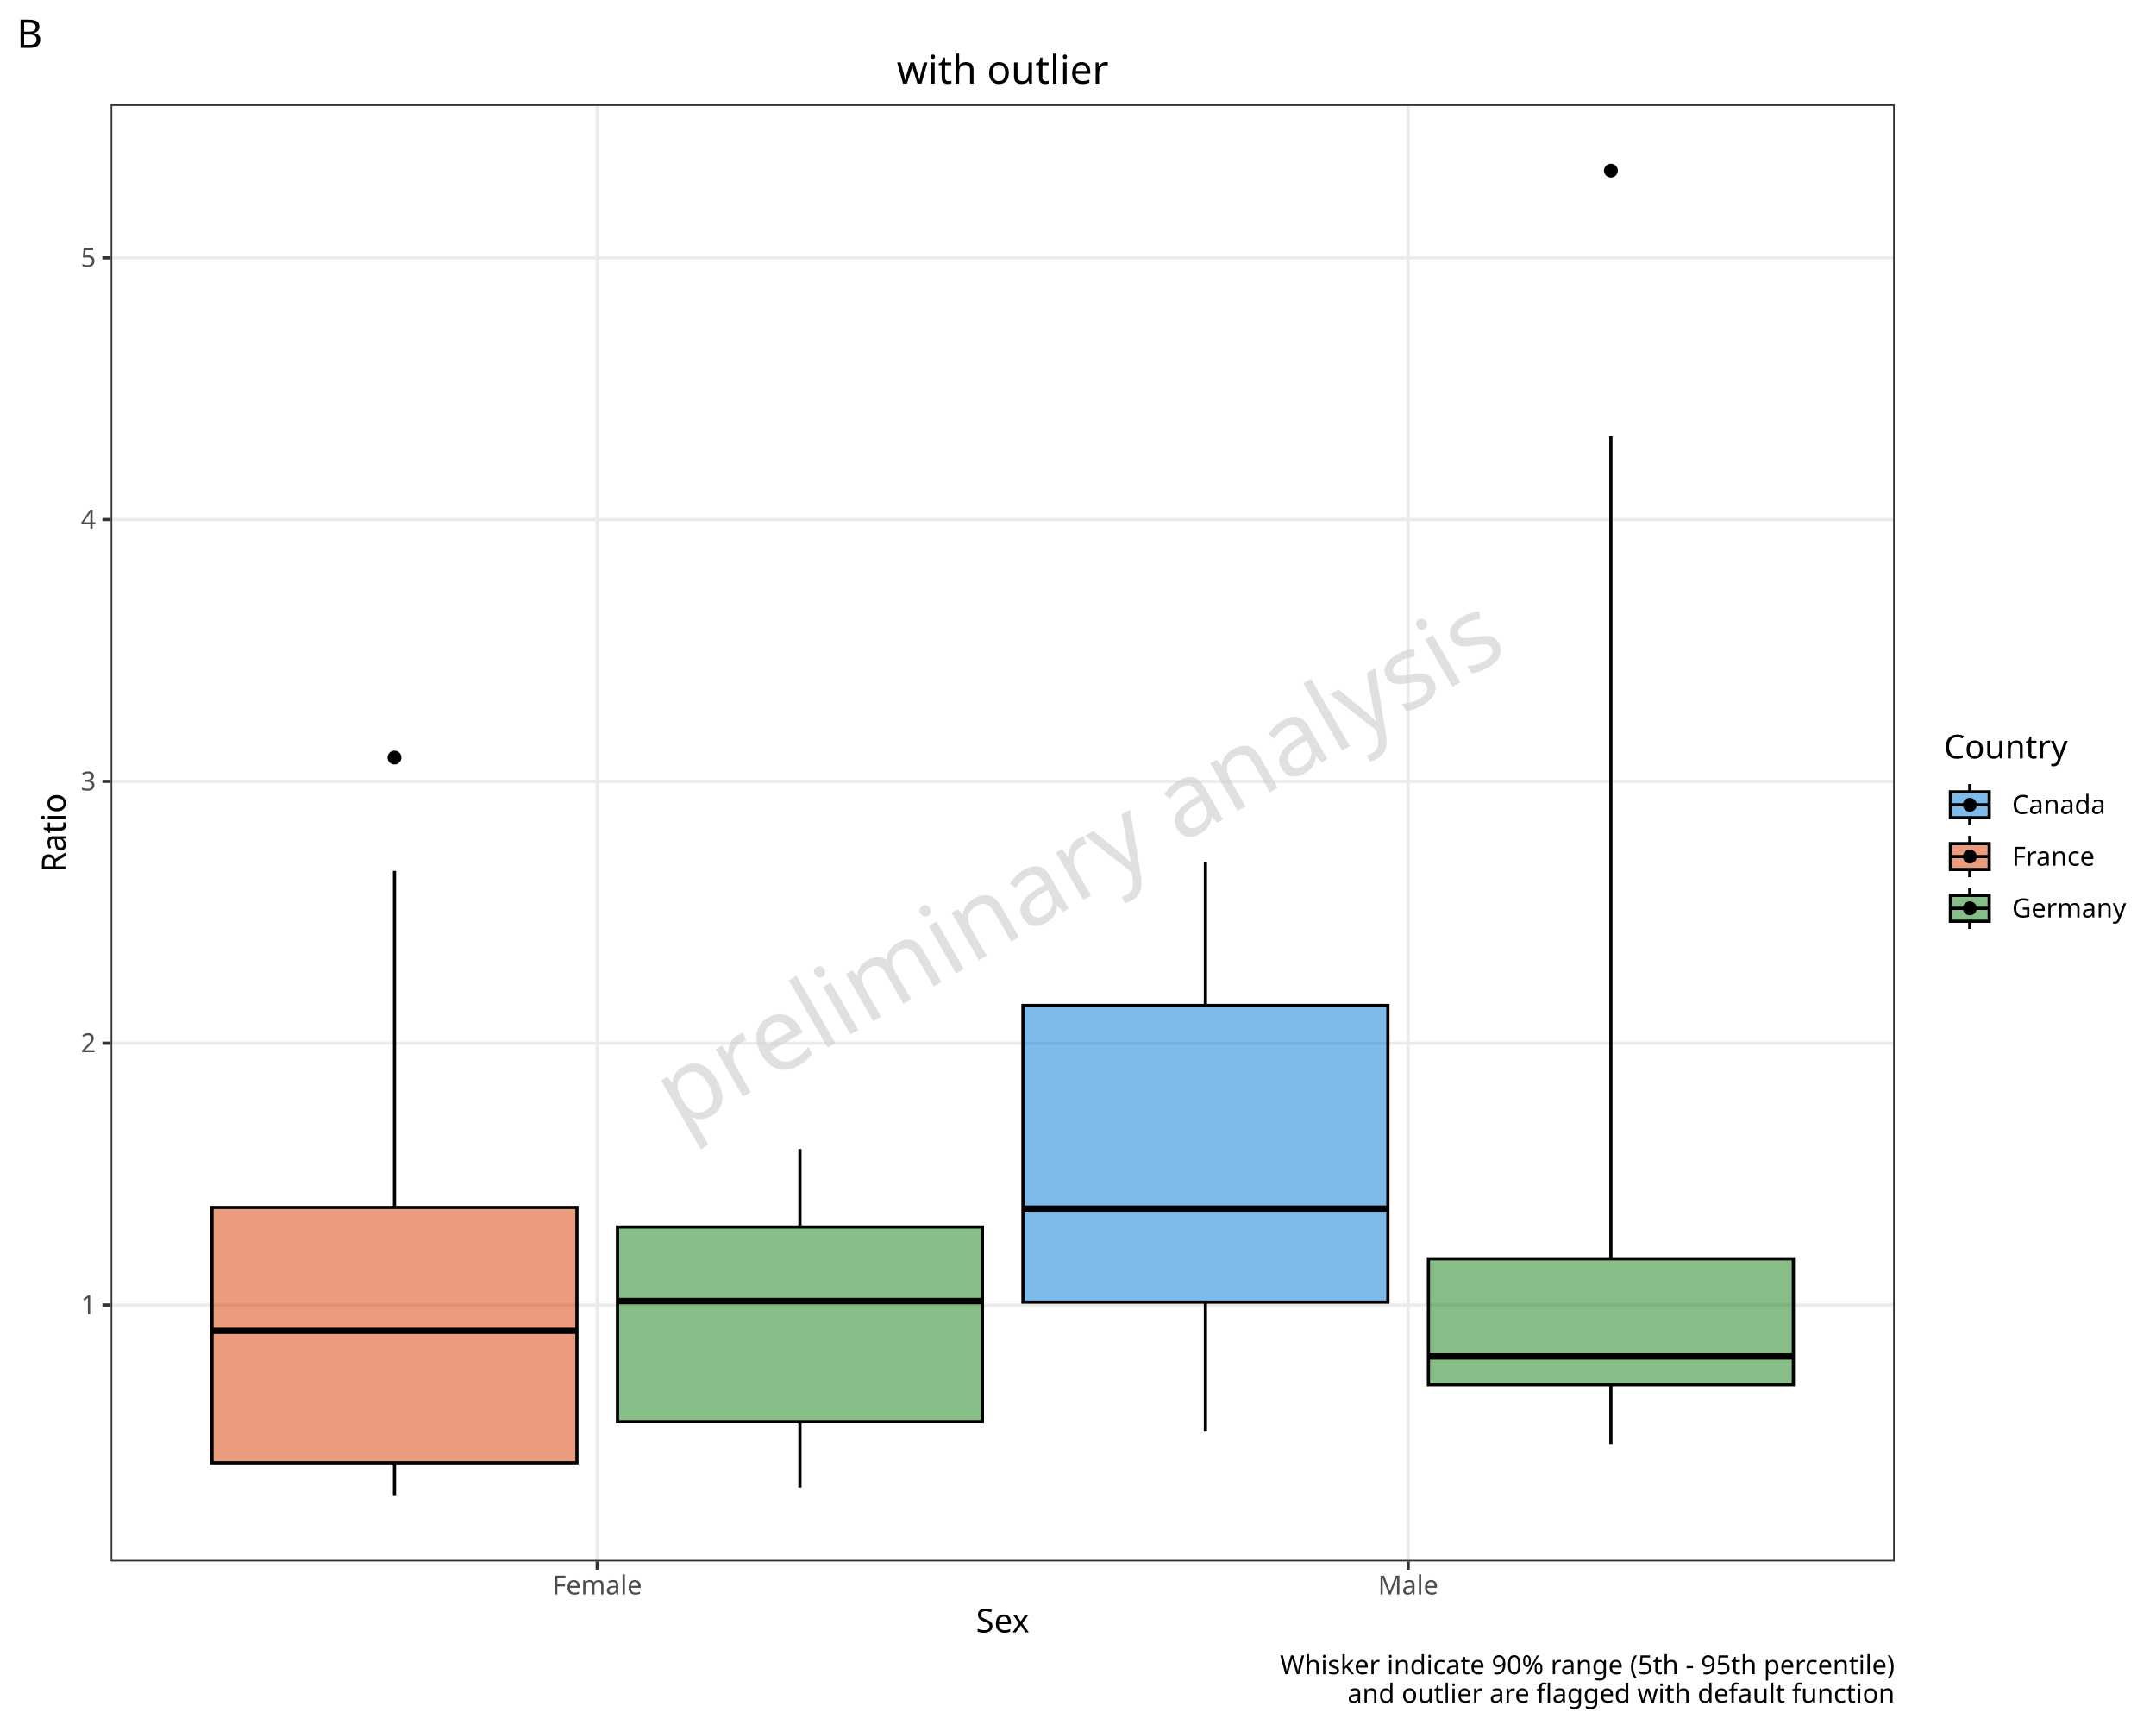
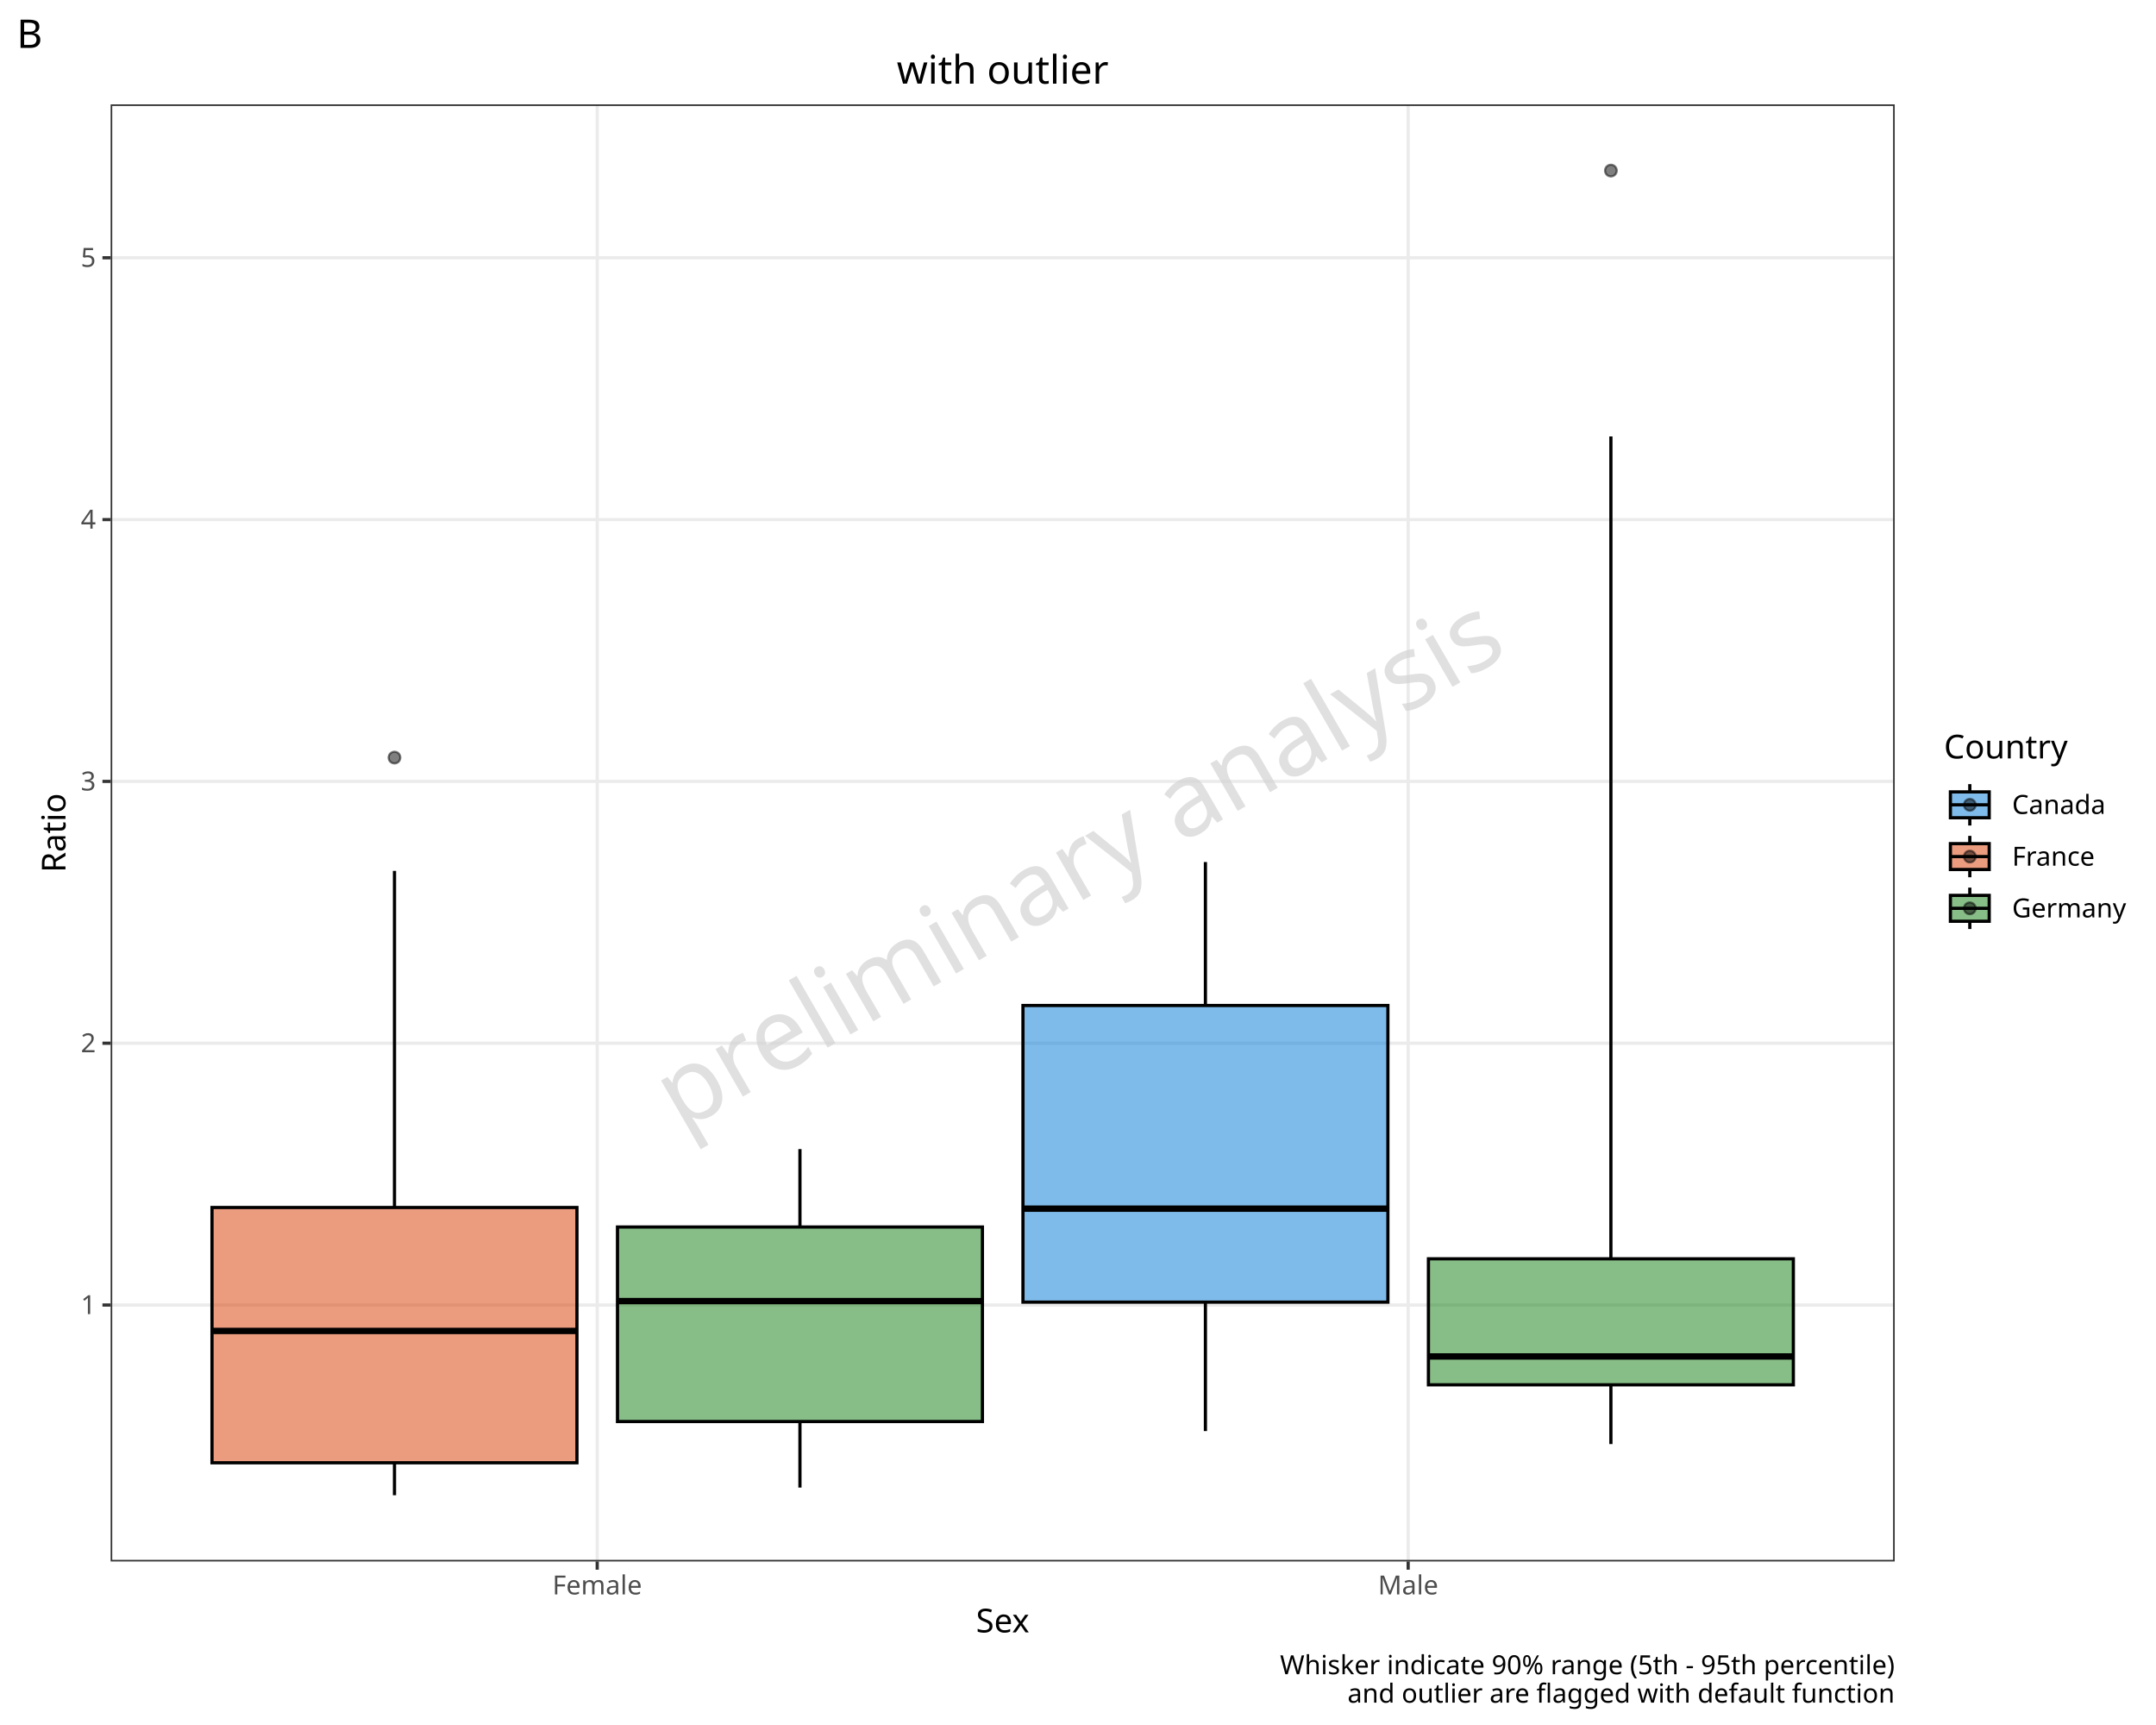
<svg xmlns="http://www.w3.org/2000/svg" class="svglite" data-engine-version="2.0" width="720.00pt" height="576.00pt" viewBox="0 0 720.00 576.00">
  <defs>
    <style type="text/css">
    .svglite line, .svglite polyline, .svglite polygon, .svglite path, .svglite rect, .svglite circle {
      fill: none;
      stroke: #000000;
      stroke-linecap: round;
      stroke-linejoin: round;
      stroke-miterlimit: 10.00;
    }
  </style>
  </defs>
  <rect width="100%" height="100%" style="stroke: none; fill: #FFFFFF;" />
  <defs>
    <clipPath id="cpMC4wMHw3MjAuMDB8MC4wMHw1NzYuMDA=">
      <rect x="0.00" y="0.00" width="720.00" height="576.00" />
    </clipPath>
  </defs>
  <g clip-path="url(#cpMC4wMHw3MjAuMDB8MC4wMHw1NzYuMDA=)">
    <rect x="0" y="0.00" width="720.00" height="576.00" style="stroke-width: 1.07; stroke: #FFFFFF; fill: #FFFFFF;" />
  </g>
  <defs>
    <clipPath id="cpMzYuOTV8NjMyLjc1fDM0Ljg1fDUyMS40MA==">
      <rect x="36.95" y="34.85" width="595.79" height="486.55" />
    </clipPath>
  </defs>
  <g clip-path="url(#cpMzYuOTV8NjMyLjc1fDM0Ljg1fDUyMS40MA==)">
    <rect x="36.95" y="34.85" width="595.79" height="486.55" style="stroke-width: 1.07; stroke: none; fill: #FFFFFF;" />
    <polyline points="36.95,435.76 632.75,435.76 " style="stroke-width: 1.07; stroke: #EBEBEB; stroke-linecap: butt;" />
    <polyline points="36.95,348.34 632.75,348.34 " style="stroke-width: 1.07; stroke: #EBEBEB; stroke-linecap: butt;" />
    <polyline points="36.95,260.92 632.75,260.92 " style="stroke-width: 1.07; stroke: #EBEBEB; stroke-linecap: butt;" />
    <polyline points="36.95,173.50 632.75,173.50 " style="stroke-width: 1.07; stroke: #EBEBEB; stroke-linecap: butt;" />
    <polyline points="36.95,86.07 632.75,86.07 " style="stroke-width: 1.07; stroke: #EBEBEB; stroke-linecap: butt;" />
    <polyline points="199.44,521.40 199.44,34.85 " style="stroke-width: 1.07; stroke: #EBEBEB; stroke-linecap: butt;" />
    <polyline points="470.26,521.40 470.26,34.85 " style="stroke-width: 1.07; stroke: #EBEBEB; stroke-linecap: butt;" />
    <line x1="131.74" y1="403.20" x2="131.74" y2="290.81" style="stroke-width: 1.07; stroke-linecap: butt;" />
    <line x1="131.74" y1="488.44" x2="131.74" y2="499.28" style="stroke-width: 1.07; stroke-linecap: butt;" />
    <polygon points="70.80,403.20 70.80,488.44 192.67,488.44 192.67,403.20 70.80,403.20 " style="stroke-width: 1.07; stroke-linecap: butt; stroke-linejoin: miter; fill: #D83B01; fill-opacity: 0.50;" />
    <line x1="70.80" y1="444.42" x2="192.67" y2="444.42" style="stroke-width: 2.13; stroke-linecap: butt; stroke-linejoin: miter;" />
    <line x1="267.14" y1="409.71" x2="267.14" y2="383.70" style="stroke-width: 1.07; stroke-linecap: butt;" />
    <line x1="267.14" y1="474.67" x2="267.14" y2="496.72" style="stroke-width: 1.07; stroke-linecap: butt;" />
    <polygon points="206.21,409.71 206.21,474.67 328.08,474.67 328.08,409.71 206.21,409.71 " style="stroke-width: 1.07; stroke-linecap: butt; stroke-linejoin: miter; fill: #107C10; fill-opacity: 0.50;" />
    <line x1="206.21" y1="434.45" x2="328.08" y2="434.45" style="stroke-width: 2.13; stroke-linecap: butt; stroke-linejoin: miter;" />
    <line x1="402.55" y1="335.75" x2="402.55" y2="287.85" style="stroke-width: 1.07; stroke-linecap: butt;" />
    <line x1="402.55" y1="434.80" x2="402.55" y2="477.85" style="stroke-width: 1.07; stroke-linecap: butt;" />
    <polygon points="341.62,335.75 341.62,434.80 463.49,434.80 463.49,335.75 341.62,335.75 " style="stroke-width: 1.07; stroke-linecap: butt; stroke-linejoin: miter; fill: #0078D7; fill-opacity: 0.50;" />
    <line x1="341.62" y1="403.59" x2="463.49" y2="403.59" style="stroke-width: 2.13; stroke-linecap: butt; stroke-linejoin: miter;" />
    <line x1="537.96" y1="420.33" x2="537.96" y2="145.72" style="stroke-width: 1.07; stroke-linecap: butt;" />
    <line x1="537.96" y1="462.41" x2="537.96" y2="482.19" style="stroke-width: 1.07; stroke-linecap: butt;" />
    <polygon points="477.03,420.33 477.03,462.41 598.89,462.41 598.89,420.33 477.03,420.33 " style="stroke-width: 1.07; stroke-linecap: butt; stroke-linejoin: miter; fill: #107C10; fill-opacity: 0.50;" />
    <line x1="477.03" y1="452.94" x2="598.89" y2="452.94" style="stroke-width: 2.13; stroke-linecap: butt; stroke-linejoin: miter;" />
-     <polygon points="133.69,252.96 133.68,252.77 133.66,252.58 133.61,252.40 133.54,252.22 133.46,252.04 133.36,251.88 133.25,251.72 133.12,251.58 132.98,251.45 132.82,251.34 132.66,251.24 132.49,251.16 132.31,251.09 132.12,251.05 131.93,251.02 131.74,251.01 131.55,251.02 131.36,251.05 131.17,251.09 130.99,251.16 130.82,251.24 130.65,251.34 130.50,251.45 130.35,251.58 130.23,251.72 130.11,251.88 130.01,252.04 129.93,252.22 129.87,252.40 129.82,252.58 129.79,252.77 129.78,252.96 129.79,253.16 129.82,253.35 129.87,253.53 129.93,253.71 130.01,253.89 130.11,254.05 130.23,254.21 130.35,254.35 130.50,254.48 130.65,254.59 130.82,254.69 130.99,254.77 131.17,254.84 131.36,254.88 131.55,254.91 131.74,254.92 131.93,254.91 132.12,254.88 132.31,254.84 132.49,254.77 132.66,254.69 132.82,254.59 132.98,254.48 133.12,254.35 133.25,254.21 133.36,254.05 133.46,253.89 133.54,253.71 133.61,253.53 133.66,253.35 133.68,253.16 " style="stroke-width: 0.71; fill: #000000;" />
-     <polygon points="539.92,56.96 539.91,56.77 539.88,56.58 539.83,56.40 539.77,56.21 539.68,56.04 539.59,55.88 539.47,55.72 539.34,55.58 539.20,55.45 539.05,55.34 538.88,55.24 538.71,55.16 538.53,55.09 538.34,55.04 538.15,55.02 537.96,55.01 537.77,55.02 537.58,55.04 537.39,55.09 537.21,55.16 537.04,55.24 536.87,55.34 536.72,55.45 536.58,55.58 536.45,55.72 536.33,55.88 536.24,56.04 536.15,56.21 536.09,56.40 536.04,56.58 536.01,56.77 536.00,56.96 536.01,57.16 536.04,57.34 536.09,57.53 536.15,57.71 536.24,57.89 536.33,58.05 536.45,58.20 536.58,58.35 536.72,58.48 536.87,58.59 537.04,58.69 537.21,58.77 537.39,58.83 537.58,58.88 537.77,58.91 537.96,58.92 538.15,58.91 538.34,58.88 538.53,58.83 538.71,58.77 538.88,58.69 539.05,58.59 539.20,58.48 539.34,58.35 539.47,58.20 539.59,58.05 539.68,57.89 539.77,57.71 539.83,57.53 539.88,57.34 539.91,57.16 " style="stroke-width: 0.71; fill: #000000;" />
+     <polygon points="133.69,252.96 133.68,252.77 133.66,252.58 133.61,252.40 133.54,252.22 133.46,252.04 133.36,251.88 133.25,251.72 133.12,251.58 132.98,251.45 132.82,251.34 132.66,251.24 132.49,251.16 132.31,251.09 132.12,251.05 131.93,251.02 131.74,251.01 131.55,251.02 131.36,251.05 131.17,251.09 130.99,251.16 130.82,251.24 130.65,251.34 130.50,251.45 130.35,251.58 130.23,251.72 130.11,251.88 130.01,252.04 129.93,252.22 129.87,252.40 129.82,252.58 129.79,252.77 129.78,252.96 129.79,253.16 129.82,253.35 129.87,253.53 129.93,253.71 130.01,253.89 130.11,254.05 130.23,254.21 130.35,254.35 130.50,254.48 130.65,254.59 130.82,254.69 130.99,254.77 131.17,254.84 131.36,254.88 131.55,254.91 131.74,254.92 131.93,254.91 132.12,254.88 132.31,254.84 132.49,254.77 132.66,254.69 132.82,254.59 132.98,254.48 133.12,254.35 133.25,254.21 133.36,254.05 133.46,253.89 133.54,253.71 133.61,253.53 133.66,253.35 133.68,253.16 " style="stroke-width: 0.71; stroke: #000000; stroke-opacity: 0.50; fill: #000000; fill-opacity: 0.50;" />
+     <polygon points="539.92,56.96 539.91,56.77 539.88,56.58 539.83,56.40 539.77,56.21 539.68,56.04 539.59,55.88 539.47,55.72 539.34,55.58 539.20,55.45 539.05,55.34 538.88,55.24 538.71,55.16 538.53,55.09 538.34,55.04 538.15,55.02 537.96,55.01 537.77,55.02 537.58,55.04 537.39,55.09 537.21,55.16 537.04,55.24 536.87,55.34 536.72,55.45 536.58,55.58 536.45,55.72 536.33,55.88 536.24,56.04 536.15,56.21 536.09,56.40 536.04,56.58 536.01,56.77 536.00,56.96 536.01,57.16 536.04,57.34 536.09,57.53 536.15,57.71 536.24,57.89 536.33,58.05 536.45,58.20 536.58,58.35 536.72,58.48 536.87,58.59 537.04,58.69 537.21,58.77 537.39,58.83 537.58,58.88 537.77,58.91 537.96,58.92 538.15,58.91 538.34,58.88 538.53,58.83 538.71,58.77 538.88,58.69 539.05,58.59 539.20,58.48 539.34,58.35 539.47,58.20 539.59,58.05 539.68,57.89 539.77,57.71 539.83,57.53 539.88,57.34 539.91,57.16 " style="stroke-width: 0.71; stroke: #000000; stroke-opacity: 0.50; fill: #000000; fill-opacity: 0.50;" />
    <rect x="36.95" y="34.85" width="595.79" height="486.55" style="stroke-width: 1.07; stroke: #333333;" />
  </g>
  <g clip-path="url(#cpMC4wMHw3MjAuMDB8MC4wMHw1NzYuMDA=)">
    <text x="32.02" y="438.79" text-anchor="end" style="font-size: 8.80px; fill: #4D4D4D; font-family: sans;" textLength="4.89px" lengthAdjust="spacingAndGlyphs">1</text>
    <text x="32.02" y="351.37" text-anchor="end" style="font-size: 8.80px; fill: #4D4D4D; font-family: sans;" textLength="4.89px" lengthAdjust="spacingAndGlyphs">2</text>
    <text x="32.02" y="263.95" text-anchor="end" style="font-size: 8.80px; fill: #4D4D4D; font-family: sans;" textLength="4.89px" lengthAdjust="spacingAndGlyphs">3</text>
    <text x="32.02" y="176.53" text-anchor="end" style="font-size: 8.80px; fill: #4D4D4D; font-family: sans;" textLength="4.89px" lengthAdjust="spacingAndGlyphs">4</text>
    <text x="32.02" y="89.10" text-anchor="end" style="font-size: 8.80px; fill: #4D4D4D; font-family: sans;" textLength="4.89px" lengthAdjust="spacingAndGlyphs">5</text>
    <polyline points="34.21,435.76 36.95,435.76 " style="stroke-width: 1.07; stroke: #333333; stroke-linecap: butt;" />
    <polyline points="34.21,348.34 36.95,348.34 " style="stroke-width: 1.07; stroke: #333333; stroke-linecap: butt;" />
    <polyline points="34.21,260.92 36.95,260.92 " style="stroke-width: 1.07; stroke: #333333; stroke-linecap: butt;" />
    <polyline points="34.21,173.50 36.95,173.50 " style="stroke-width: 1.07; stroke: #333333; stroke-linecap: butt;" />
    <polyline points="34.21,86.07 36.95,86.07 " style="stroke-width: 1.07; stroke: #333333; stroke-linecap: butt;" />
    <polyline points="199.44,524.14 199.44,521.40 " style="stroke-width: 1.07; stroke: #333333; stroke-linecap: butt;" />
    <polyline points="470.26,524.14 470.26,521.40 " style="stroke-width: 1.07; stroke: #333333; stroke-linecap: butt;" />
    <text x="199.44" y="532.39" text-anchor="middle" style="font-size: 8.80px; fill: #4D4D4D; font-family: sans;" textLength="29.35px" lengthAdjust="spacingAndGlyphs">Female</text>
    <text x="470.26" y="532.39" text-anchor="middle" style="font-size: 8.80px; fill: #4D4D4D; font-family: sans;" textLength="19.08px" lengthAdjust="spacingAndGlyphs">Male</text>
    <text x="334.85" y="545.08" text-anchor="middle" style="font-size: 11.00px; font-family: sans;" textLength="18.96px" lengthAdjust="spacingAndGlyphs">Sex</text>
    <text transform="translate(21.86,278.12) rotate(-90)" text-anchor="middle" style="font-size: 11.00px; font-family: sans;" textLength="25.68px" lengthAdjust="spacingAndGlyphs">Ratio</text>
    <rect x="643.70" y="238.82" width="70.82" height="78.60" style="stroke-width: 1.07; stroke: none; fill: #FFFFFF;" />
    <text x="649.18" y="253.25" style="font-size: 11.00px; font-family: sans;" textLength="38.52px" lengthAdjust="spacingAndGlyphs">Country</text>
    <rect x="649.18" y="260.10" width="17.28" height="17.28" style="stroke-width: 1.07; stroke: none; fill: #FFFFFF;" />
    <polyline points="657.82,275.65 657.82,273.06 " style="stroke-width: 1.07; stroke-linecap: butt; stroke-linejoin: miter;" />
    <polyline points="657.82,264.42 657.82,261.83 " style="stroke-width: 1.07; stroke-linecap: butt; stroke-linejoin: miter;" />
    <rect x="651.34" y="264.42" width="12.96" height="8.64" style="stroke-width: 1.07; stroke-linecap: butt; stroke-linejoin: miter; fill: #0078D7; fill-opacity: 0.50;" />
    <polyline points="651.34,268.74 664.30,268.74 " style="stroke-width: 1.07; stroke-linecap: butt; stroke-linejoin: miter;" />
    <polyline points="657.82,275.65 657.82,275.65 " style="stroke-width: 1.07; stroke-linecap: butt; stroke-linejoin: miter;" />
    <polyline points="657.82,261.83 657.82,261.83 " style="stroke-width: 1.07; stroke-linecap: butt; stroke-linejoin: miter;" />
-     <polygon points="659.78,268.74 659.77,268.55 659.74,268.36 659.70,268.17 659.63,267.99 659.55,267.82 659.45,267.65 659.34,267.50 659.21,267.36 659.06,267.23 658.91,267.11 658.75,267.02 658.57,266.93 658.39,266.87 658.21,266.82 658.02,266.79 657.82,266.79 657.63,266.79 657.44,266.82 657.26,266.87 657.08,266.93 656.90,267.02 656.74,267.11 656.58,267.23 656.44,267.36 656.31,267.50 656.20,267.65 656.10,267.82 656.02,267.99 655.95,268.17 655.91,268.36 655.88,268.55 655.87,268.74 655.88,268.93 655.91,269.12 655.95,269.31 656.02,269.49 656.10,269.66 656.20,269.83 656.31,269.98 656.44,270.12 656.58,270.25 656.74,270.37 656.90,270.47 657.08,270.55 657.26,270.61 657.44,270.66 657.63,270.69 657.82,270.70 658.02,270.69 658.21,270.66 658.39,270.61 658.57,270.55 658.75,270.47 658.91,270.37 659.06,270.25 659.21,270.12 659.34,269.98 659.45,269.83 659.55,269.66 659.63,269.49 659.70,269.31 659.74,269.12 659.77,268.93 " style="stroke-width: 0.71; fill: #000000;" />
+     <polygon points="659.78,268.74 659.77,268.55 659.74,268.36 659.70,268.17 659.63,267.99 659.55,267.82 659.45,267.65 659.34,267.50 659.21,267.36 659.06,267.23 658.91,267.11 658.75,267.02 658.57,266.93 658.39,266.87 658.21,266.82 658.02,266.79 657.82,266.79 657.63,266.79 657.44,266.82 657.26,266.87 657.08,266.93 656.90,267.02 656.74,267.11 656.58,267.23 656.44,267.36 656.31,267.50 656.20,267.65 656.10,267.82 656.02,267.99 655.95,268.17 655.91,268.36 655.88,268.55 655.87,268.74 655.88,268.93 655.91,269.12 655.95,269.31 656.02,269.49 656.10,269.66 656.20,269.83 656.31,269.98 656.44,270.12 656.58,270.25 656.74,270.37 656.90,270.47 657.08,270.55 657.26,270.61 657.44,270.66 657.63,270.69 657.82,270.70 658.02,270.69 658.21,270.66 658.39,270.61 658.57,270.55 658.75,270.47 658.91,270.37 659.06,270.25 659.21,270.12 659.34,269.98 659.45,269.83 659.55,269.66 659.63,269.49 659.70,269.31 659.74,269.12 659.77,268.93 " style="stroke-width: 0.71; stroke: #000000; stroke-opacity: 0.50; fill: #000000; fill-opacity: 0.50;" />
    <rect x="649.18" y="277.38" width="17.28" height="17.28" style="stroke-width: 1.07; stroke: none; fill: #FFFFFF;" />
    <polyline points="657.82,292.93 657.82,290.34 " style="stroke-width: 1.07; stroke-linecap: butt; stroke-linejoin: miter;" />
    <polyline points="657.82,281.70 657.82,279.11 " style="stroke-width: 1.07; stroke-linecap: butt; stroke-linejoin: miter;" />
    <rect x="651.34" y="281.70" width="12.96" height="8.64" style="stroke-width: 1.07; stroke-linecap: butt; stroke-linejoin: miter; fill: #D83B01; fill-opacity: 0.50;" />
    <polyline points="651.34,286.02 664.30,286.02 " style="stroke-width: 1.07; stroke-linecap: butt; stroke-linejoin: miter;" />
    <polyline points="657.82,292.93 657.82,292.93 " style="stroke-width: 1.07; stroke-linecap: butt; stroke-linejoin: miter;" />
    <polyline points="657.82,279.11 657.82,279.11 " style="stroke-width: 1.07; stroke-linecap: butt; stroke-linejoin: miter;" />
-     <polygon points="659.78,286.02 659.77,285.83 659.74,285.64 659.70,285.45 659.63,285.27 659.55,285.10 659.45,284.93 659.34,284.78 659.21,284.64 659.06,284.51 658.91,284.39 658.75,284.30 658.57,284.21 658.39,284.15 658.21,284.10 658.02,284.07 657.82,284.07 657.63,284.07 657.44,284.10 657.26,284.15 657.08,284.21 656.90,284.30 656.74,284.39 656.58,284.51 656.44,284.64 656.31,284.78 656.20,284.93 656.10,285.10 656.02,285.27 655.95,285.45 655.91,285.64 655.88,285.83 655.87,286.02 655.88,286.21 655.91,286.40 655.95,286.59 656.02,286.77 656.10,286.94 656.20,287.11 656.31,287.26 656.44,287.40 656.58,287.53 656.74,287.65 656.90,287.75 657.08,287.83 657.26,287.89 657.44,287.94 657.63,287.97 657.82,287.98 658.02,287.97 658.21,287.94 658.39,287.89 658.57,287.83 658.75,287.75 658.91,287.65 659.06,287.53 659.21,287.40 659.34,287.26 659.45,287.11 659.55,286.94 659.63,286.77 659.70,286.59 659.74,286.40 659.77,286.21 " style="stroke-width: 0.71; fill: #000000;" />
+     <polygon points="659.78,286.02 659.77,285.83 659.74,285.64 659.70,285.45 659.63,285.27 659.55,285.10 659.45,284.93 659.34,284.78 659.21,284.64 659.06,284.51 658.91,284.39 658.75,284.30 658.57,284.21 658.39,284.15 658.21,284.10 658.02,284.07 657.82,284.07 657.63,284.07 657.44,284.10 657.26,284.15 657.08,284.21 656.90,284.30 656.74,284.39 656.58,284.51 656.44,284.64 656.31,284.78 656.20,284.93 656.10,285.10 656.02,285.27 655.95,285.45 655.91,285.64 655.88,285.83 655.87,286.02 655.88,286.21 655.91,286.40 655.95,286.59 656.02,286.77 656.10,286.94 656.20,287.11 656.31,287.26 656.44,287.40 656.58,287.53 656.74,287.65 656.90,287.75 657.08,287.83 657.26,287.89 657.44,287.94 657.63,287.97 657.82,287.98 658.02,287.97 658.21,287.94 658.39,287.89 658.57,287.83 658.75,287.75 658.91,287.65 659.06,287.53 659.21,287.40 659.34,287.26 659.45,287.11 659.55,286.94 659.63,286.77 659.70,286.59 659.74,286.40 659.77,286.21 " style="stroke-width: 0.71; stroke: #000000; stroke-opacity: 0.50; fill: #000000; fill-opacity: 0.50;" />
    <rect x="649.18" y="294.66" width="17.28" height="17.28" style="stroke-width: 1.07; stroke: none; fill: #FFFFFF;" />
    <polyline points="657.82,310.21 657.82,307.62 " style="stroke-width: 1.07; stroke-linecap: butt; stroke-linejoin: miter;" />
    <polyline points="657.82,298.98 657.82,296.39 " style="stroke-width: 1.07; stroke-linecap: butt; stroke-linejoin: miter;" />
    <rect x="651.34" y="298.98" width="12.96" height="8.64" style="stroke-width: 1.07; stroke-linecap: butt; stroke-linejoin: miter; fill: #107C10; fill-opacity: 0.50;" />
    <polyline points="651.34,303.30 664.30,303.30 " style="stroke-width: 1.07; stroke-linecap: butt; stroke-linejoin: miter;" />
    <polyline points="657.82,310.21 657.82,310.21 " style="stroke-width: 1.07; stroke-linecap: butt; stroke-linejoin: miter;" />
    <polyline points="657.82,296.39 657.82,296.39 " style="stroke-width: 1.07; stroke-linecap: butt; stroke-linejoin: miter;" />
-     <polygon points="659.78,303.30 659.77,303.11 659.74,302.92 659.70,302.73 659.63,302.55 659.55,302.38 659.45,302.21 659.34,302.06 659.21,301.92 659.06,301.79 658.91,301.67 658.75,301.58 658.57,301.49 658.39,301.43 658.21,301.38 658.02,301.35 657.82,301.35 657.63,301.35 657.44,301.38 657.26,301.43 657.08,301.49 656.90,301.58 656.74,301.67 656.58,301.79 656.44,301.92 656.31,302.06 656.20,302.21 656.10,302.38 656.02,302.55 655.95,302.73 655.91,302.92 655.88,303.11 655.87,303.30 655.88,303.49 655.91,303.68 655.95,303.87 656.02,304.05 656.10,304.22 656.20,304.39 656.31,304.54 656.44,304.68 656.58,304.81 656.74,304.93 656.90,305.03 657.08,305.11 657.26,305.17 657.44,305.22 657.63,305.25 657.82,305.26 658.02,305.25 658.21,305.22 658.39,305.17 658.57,305.11 658.75,305.03 658.91,304.93 659.06,304.81 659.21,304.68 659.34,304.54 659.45,304.39 659.55,304.22 659.63,304.05 659.70,303.87 659.74,303.68 659.77,303.49 " style="stroke-width: 0.71; fill: #000000;" />
+     <polygon points="659.78,303.30 659.77,303.11 659.74,302.92 659.70,302.73 659.63,302.55 659.55,302.38 659.45,302.21 659.34,302.06 659.21,301.92 659.06,301.79 658.91,301.67 658.75,301.58 658.57,301.49 658.39,301.43 658.21,301.38 658.02,301.35 657.82,301.35 657.63,301.35 657.44,301.38 657.26,301.43 657.08,301.49 656.90,301.58 656.74,301.67 656.58,301.79 656.44,301.92 656.31,302.06 656.20,302.21 656.10,302.38 656.02,302.55 655.95,302.73 655.91,302.92 655.88,303.11 655.87,303.30 655.88,303.49 655.91,303.68 655.95,303.87 656.02,304.05 656.10,304.22 656.20,304.39 656.31,304.54 656.44,304.68 656.58,304.81 656.74,304.93 656.90,305.03 657.08,305.11 657.26,305.17 657.44,305.22 657.63,305.25 657.82,305.26 658.02,305.25 658.21,305.22 658.39,305.17 658.57,305.11 658.75,305.03 658.91,304.93 659.06,304.81 659.21,304.68 659.34,304.54 659.45,304.39 659.55,304.22 659.63,304.05 659.70,303.87 659.74,303.68 659.77,303.49 " style="stroke-width: 0.71; stroke: #000000; stroke-opacity: 0.50; fill: #000000; fill-opacity: 0.50;" />
    <text x="671.94" y="271.77" style="font-size: 8.80px; font-family: sans;" textLength="30.83px" lengthAdjust="spacingAndGlyphs">Canada</text>
    <text x="671.94" y="289.05" style="font-size: 8.80px; font-family: sans;" textLength="27.39px" lengthAdjust="spacingAndGlyphs">France</text>
    <text x="671.94" y="306.33" style="font-size: 8.80px; font-family: sans;" textLength="36.20px" lengthAdjust="spacingAndGlyphs">Germany</text>
    <text x="334.85" y="27.94" text-anchor="middle" style="font-size: 13.20px; font-family: sans;" textLength="63.09px" lengthAdjust="spacingAndGlyphs">with outlier</text>
    <text x="632.75" y="559.04" text-anchor="end" style="font-size: 8.80px; font-family: sans;" textLength="195.67px" lengthAdjust="spacingAndGlyphs">Whisker indicate 90% range (5th - 95th percentile)</text>
    <text x="632.75" y="568.54" text-anchor="end" style="font-size: 8.80px; font-family: sans;" textLength="184.92px" lengthAdjust="spacingAndGlyphs">       and outlier are flagged with default function</text>
    <text x="9.88" y="15.99" text-anchor="middle" style="font-size: 13.20px; font-family: sans;" textLength="8.81px" lengthAdjust="spacingAndGlyphs">B</text>
    <text transform="translate(365.87,298.17) rotate(-30)" text-anchor="middle" style="font-size: 34.14px; fill: #D3D3D3; fill-opacity: 0.70; font-family: sans;" textLength="299.85px" lengthAdjust="spacingAndGlyphs">preliminary analysis</text>
  </g>
</svg>
